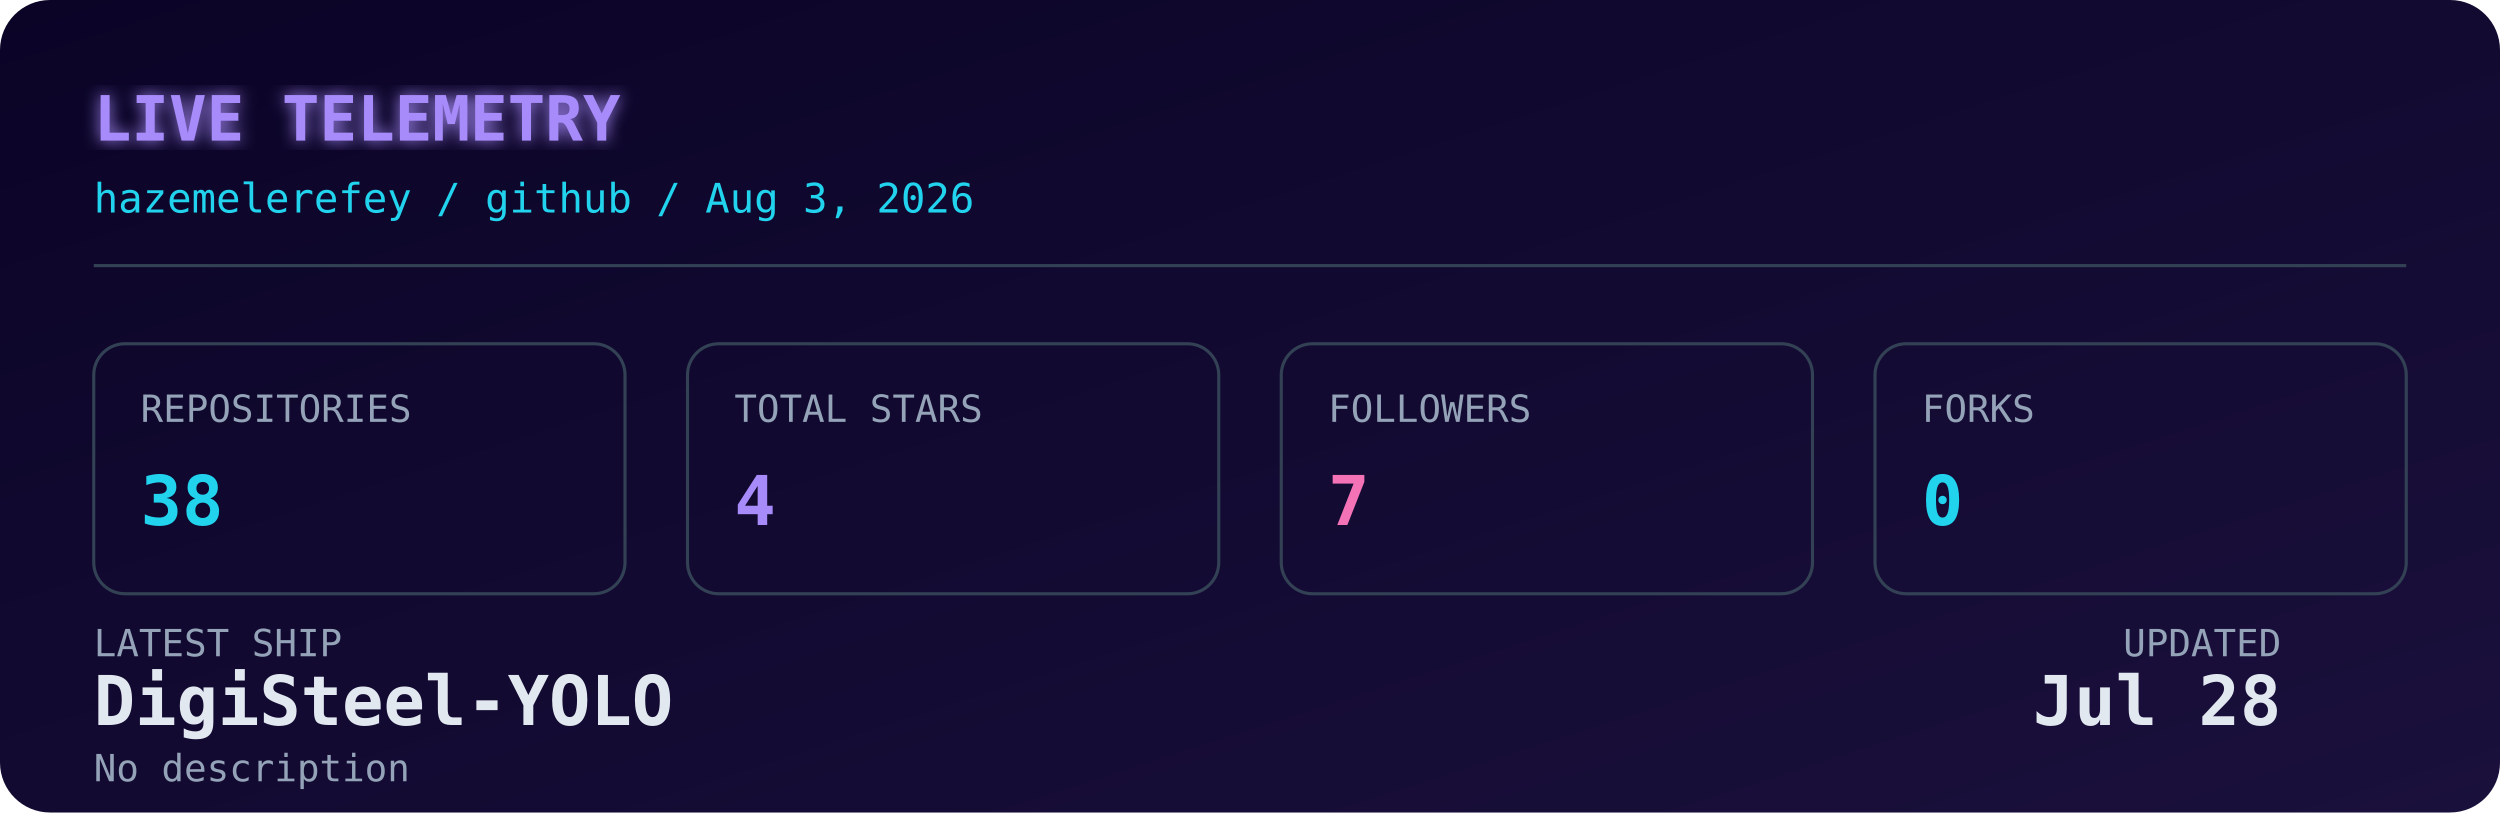
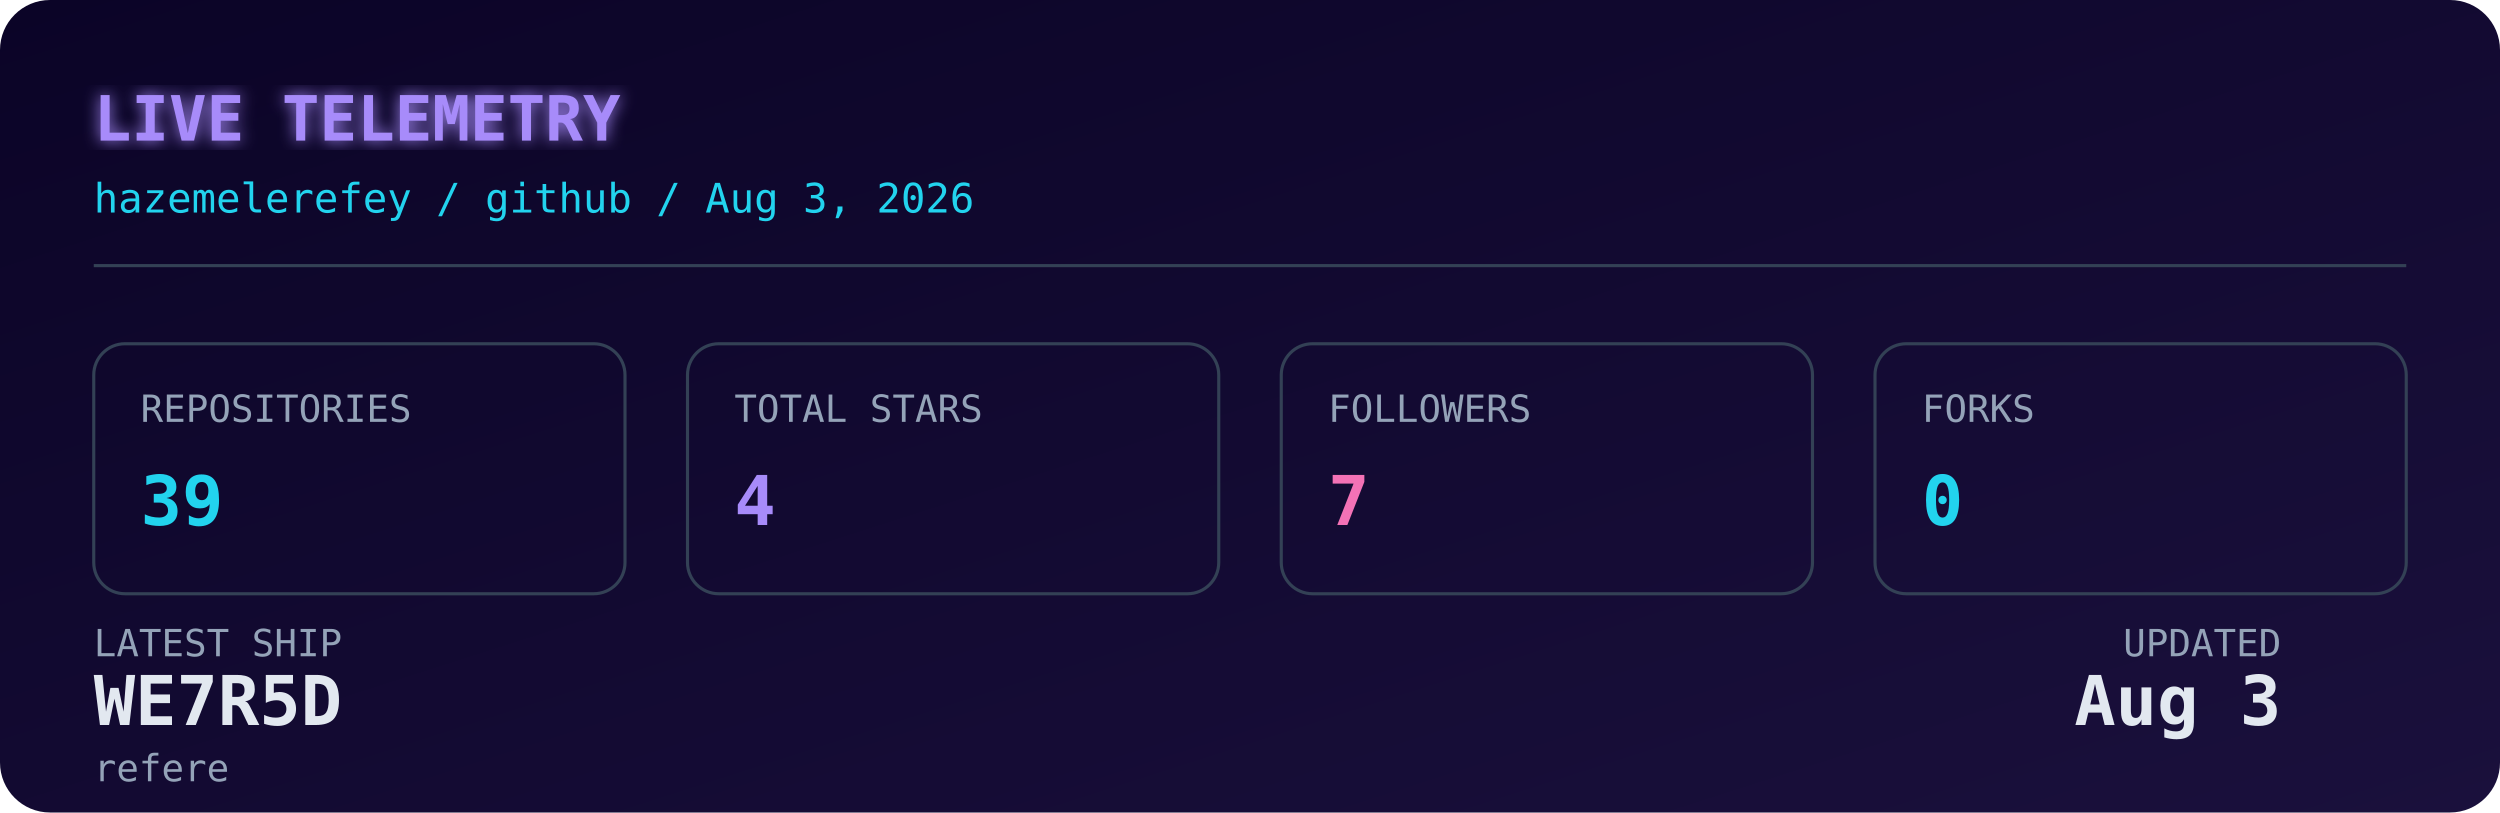
<svg xmlns="http://www.w3.org/2000/svg" width="800" height="260" viewBox="0 0 800 260" role="img" aria-label="Live GitHub dashboard for Hazem Elerefy">
  <defs>
    <linearGradient id="bg" x1="0" y1="0" x2="1" y2="1">
      <stop offset="0%" stop-color="#0b0427" />
      <stop offset="100%" stop-color="#1a103c" />
    </linearGradient>
    <filter id="glow" x="-20%" y="-20%" width="140%" height="140%">
      <feGaussianBlur stdDeviation="2.5" result="blur" />
      <feMerge>
        <feMergeNode in="blur" />
        <feMergeNode in="SourceGraphic" />
      </feMerge>
    </filter>
    <style>
      .mono { font-family: 'JetBrains Mono', 'SFMono-Regular', 'Fira Code', monospace; }
      .label { fill: #94a3b8; font-size: 12px; }
      .value { fill: #e2e8f0; font-size: 22px; font-weight: 700; }
      .accent { fill: #22d3ee; }
      .purple { fill: #a78bfa; }
      .pink { fill: #f472b6; }
      .title { fill: #a78bfa; font-size: 20px; font-weight: 700; }
      .subtitle { fill: #22d3ee; font-size: 13px; }
      .box { fill: none; stroke: #334155; stroke-width: 1; }
      @media (prefers-color-scheme: light) {
        .value { fill: #0f172a; }
        .label { fill: #475569; }
        .title { fill: #7c3aed; }
        .subtitle { fill: #0891b2; }
        .box { stroke: #cbd5e1; }
      }
    </style>
  </defs>
  <rect width="800" height="260" rx="16" fill="url(#bg)" />
  <text x="30" y="45" class="mono title" filter="url(#glow)">LIVE TELEMETRY</text>
  <text x="30" y="68" class="mono subtitle">hazemelerefey / github / Aug 3, 2026</text>
  <line x1="30" y1="85" x2="770" y2="85" stroke="#334155" stroke-width="1" />
  <g transform="translate(30, 110)">
    <rect width="170" height="80" rx="10" class="box" />
    <text x="15" y="25" class="mono label">REPOSITORIES</text>
-     <text x="15" y="58" class="mono value accent">38</text>
+     <text x="15" y="58" class="mono value accent">39</text>
  </g>
  <g transform="translate(220, 110)">
    <rect width="170" height="80" rx="10" class="box" />
    <text x="15" y="25" class="mono label">TOTAL STARS</text>
    <text x="15" y="58" class="mono value purple">4</text>
  </g>
  <g transform="translate(410, 110)">
    <rect width="170" height="80" rx="10" class="box" />
    <text x="15" y="25" class="mono label">FOLLOWERS</text>
    <text x="15" y="58" class="mono value pink">7</text>
  </g>
  <g transform="translate(600, 110)">
    <rect width="170" height="80" rx="10" class="box" />
    <text x="15" y="25" class="mono label">FORKS</text>
    <text x="15" y="58" class="mono value accent">0</text>
  </g>
  <g transform="translate(30, 210)">
    <text x="0" y="0" class="mono label">LATEST SHIP</text>
-     <text x="0" y="22" class="mono value" font-size="15" fill="#e2e8f0">DigiSteel-YOLO</text>
-     <text x="0" y="40" class="mono label" font-size="11">No description</text>
+     <text x="0" y="22" class="mono value" font-size="15" fill="#e2e8f0">WE7R5D</text>
+     <text x="0" y="40" class="mono label" font-size="11">refere</text>
    <text x="700" y="0" class="mono label" text-anchor="end">UPDATED</text>
-     <text x="700" y="22" class="mono value" font-size="15" text-anchor="end" fill="#e2e8f0">Jul 28</text>
+     <text x="700" y="22" class="mono value" font-size="15" text-anchor="end" fill="#e2e8f0">Aug 3</text>
  </g>
</svg>
